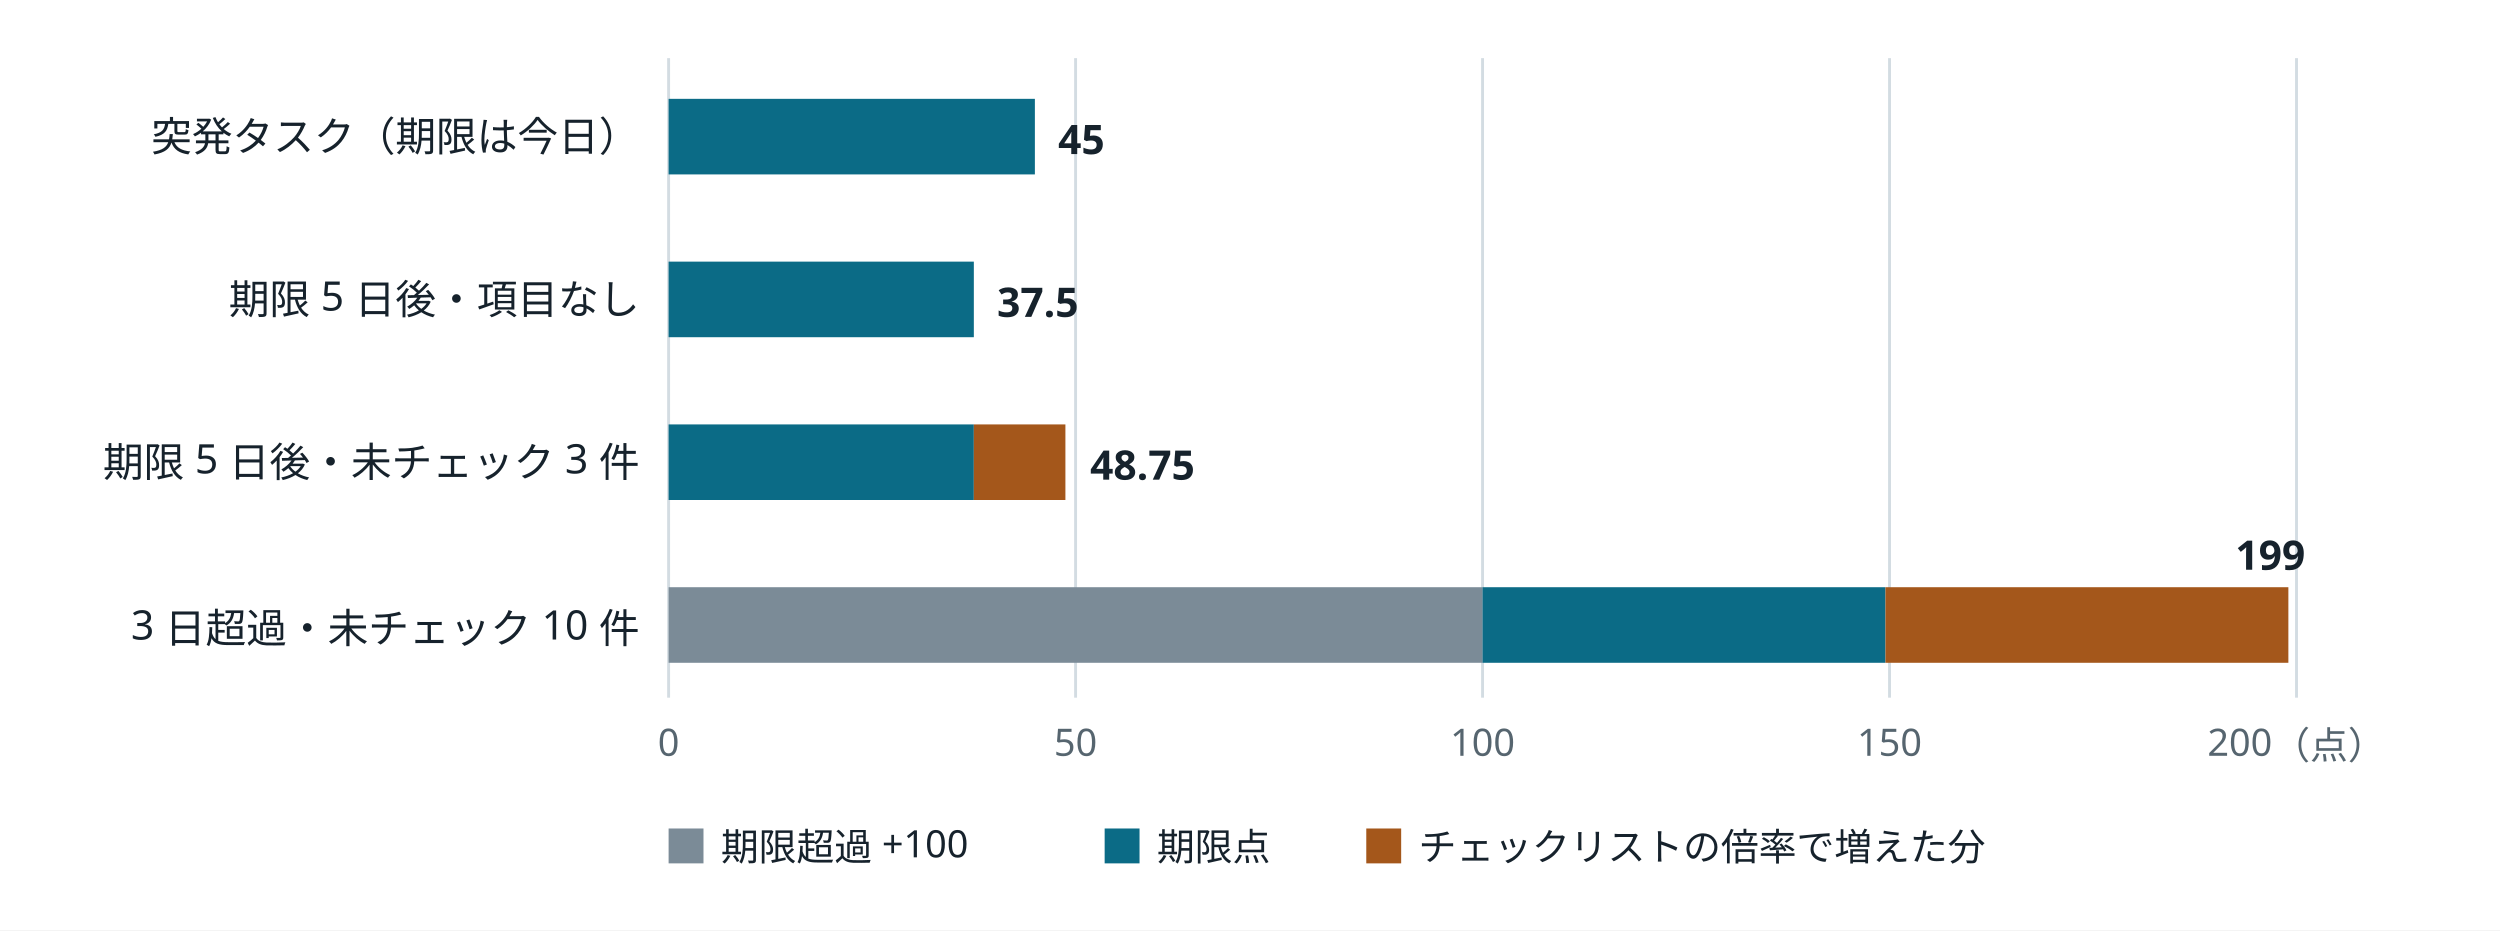
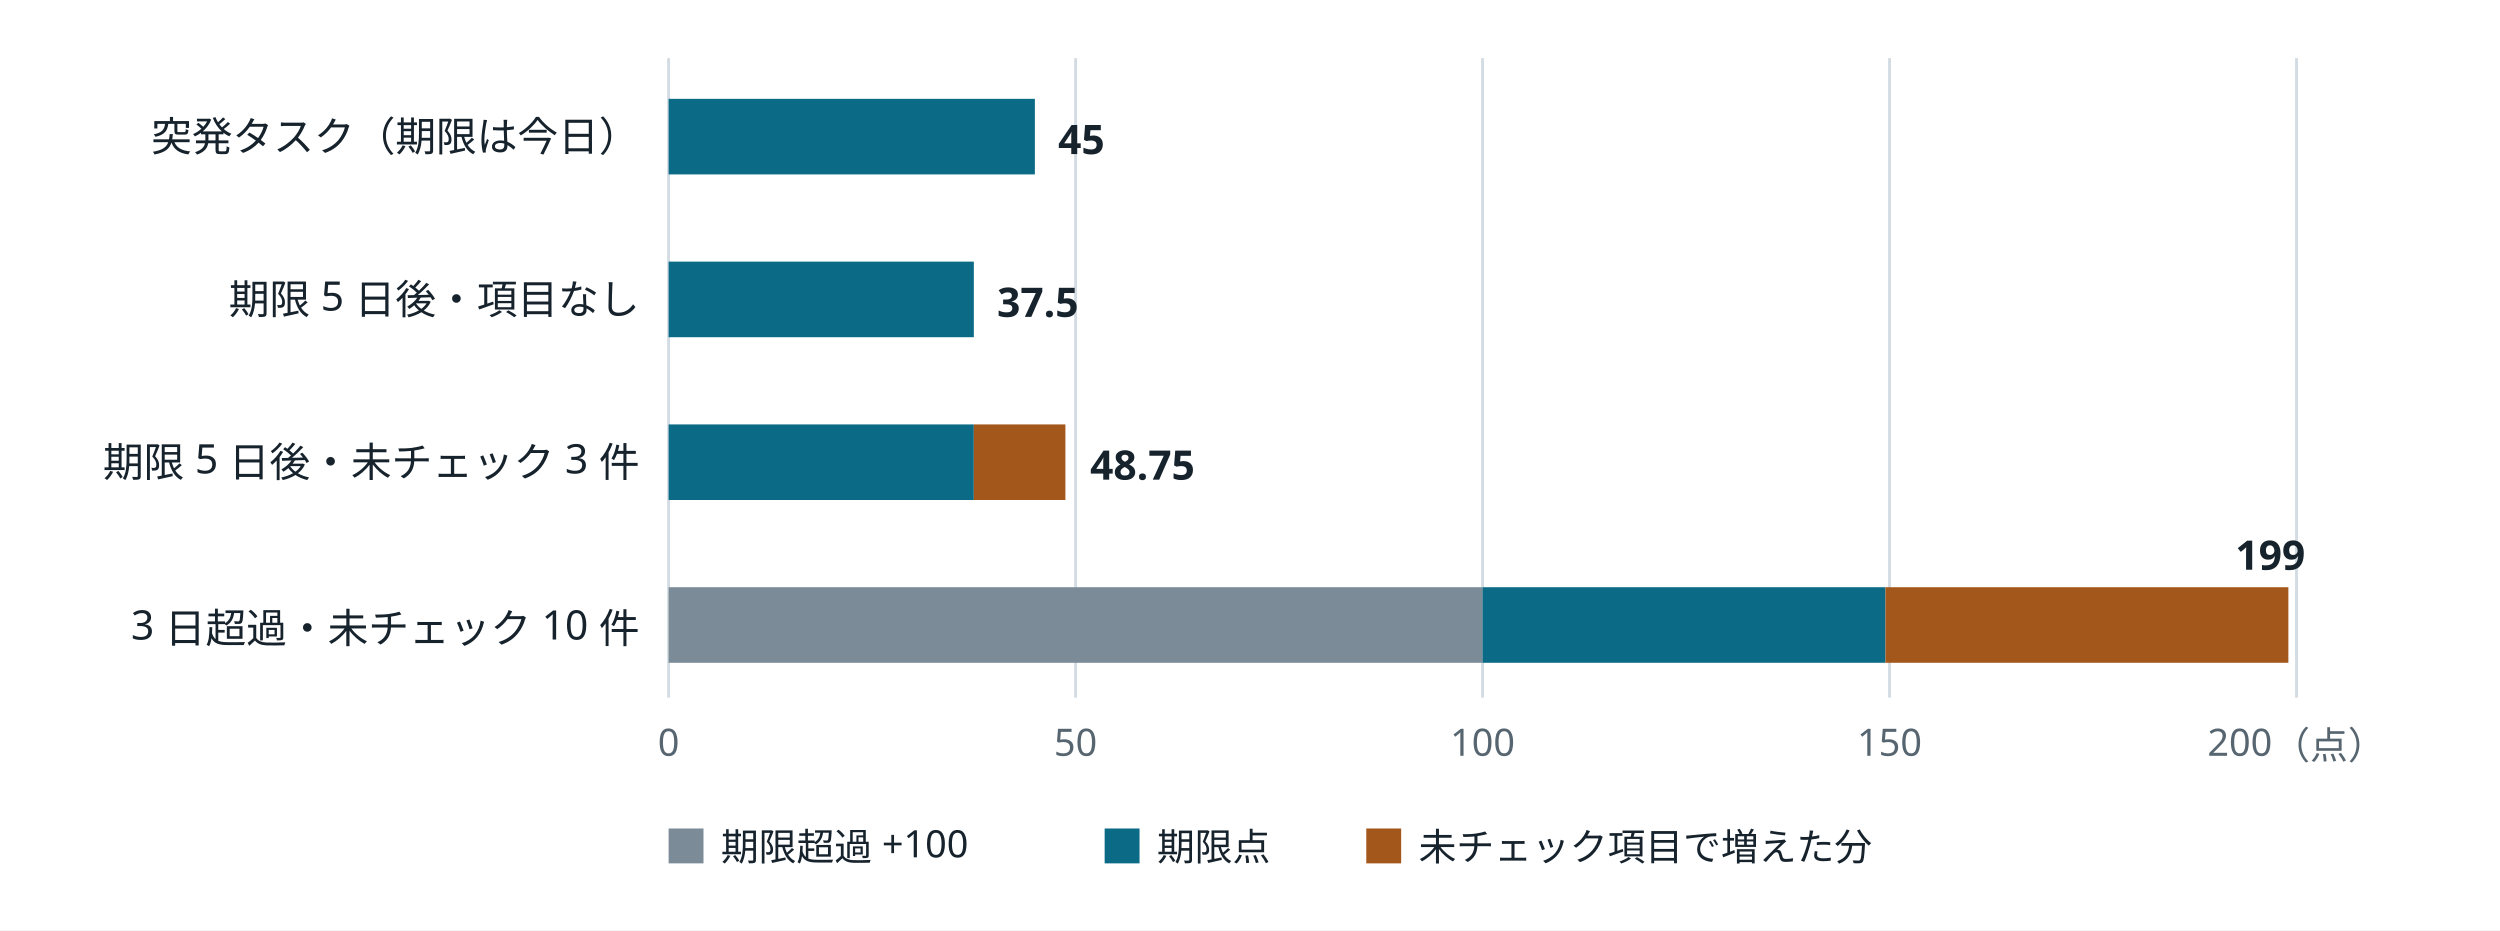
<svg xmlns="http://www.w3.org/2000/svg" viewBox="0 0 860 320" font-family="'Yu Gothic','Meiryo','Hiragino Sans',sans-serif" role="img" aria-labelledby="t d">
  <rect width="860" height="320" fill="#ffffff" />
  <g stroke="#d3dce2" stroke-width="1">
    <line x1="230" y1="20" x2="230" y2="240" />
    <line x1="370" y1="20" x2="370" y2="240" />
    <line x1="510" y1="20" x2="510" y2="240" />
    <line x1="650" y1="20" x2="650" y2="240" />
    <line x1="790" y1="20" x2="790" y2="240" />
  </g>
  <g font-size="13" fill="#56656f" text-anchor="middle">
    <text x="230" y="260">0</text>
    <text x="370" y="260">50</text>
    <text x="510" y="260">100</text>
    <text x="650" y="260">150</text>
    <text x="790" y="260">200（点）</text>
  </g>
  <g font-size="14" fill="#16222c" text-anchor="end">
    <text x="220" y="52">突発タスク（期限は今日）</text>
    <text x="220" y="108">期限 5 日後・項目なし</text>
    <text x="220" y="164">期限 5 日後・未チェック 3 件</text>
    <text x="220" y="220">3 日超過・未チェック 10 件</text>
  </g>
  <rect x="230" y="34" width="126" height="26" fill="#0b6b86" />
  <text x="364" y="53" font-size="14" font-weight="700" fill="#16222c">45</text>
  <rect x="230" y="90" width="105" height="26" fill="#0b6b86" />
  <text x="343" y="109" font-size="14" font-weight="700" fill="#16222c">37.5</text>
  <rect x="230" y="146" width="105" height="26" fill="#0b6b86" />
  <rect x="335" y="146" width="31.5" height="26" fill="#a4571b" />
  <text x="375" y="165" font-size="14" font-weight="700" fill="#16222c">48.75</text>
  <rect x="230" y="202" width="280" height="26" fill="#7b8b97" />
  <rect x="510" y="202" width="138.6" height="26" fill="#0b6b86" />
  <rect x="648.6" y="202" width="138.6" height="26" fill="#a4571b" />
  <text x="793" y="196" font-size="14" font-weight="700" fill="#16222c" text-anchor="end">199</text>
  <g font-size="13" fill="#16222c">
    <rect x="230" y="285" width="12" height="12" fill="#7b8b97" />
    <text x="248" y="296">期限超過 +100</text>
    <rect x="380" y="285" width="12" height="12" fill="#0b6b86" />
    <text x="398" y="296">期限点</text>
    <rect x="470" y="285" width="12" height="12" fill="#a4571b" />
-     <text x="488" y="296">チェックリストの倍率で増えた分</text>
+     <text x="488" y="296">未チェック項目で増えた分</text>
  </g>
</svg>
